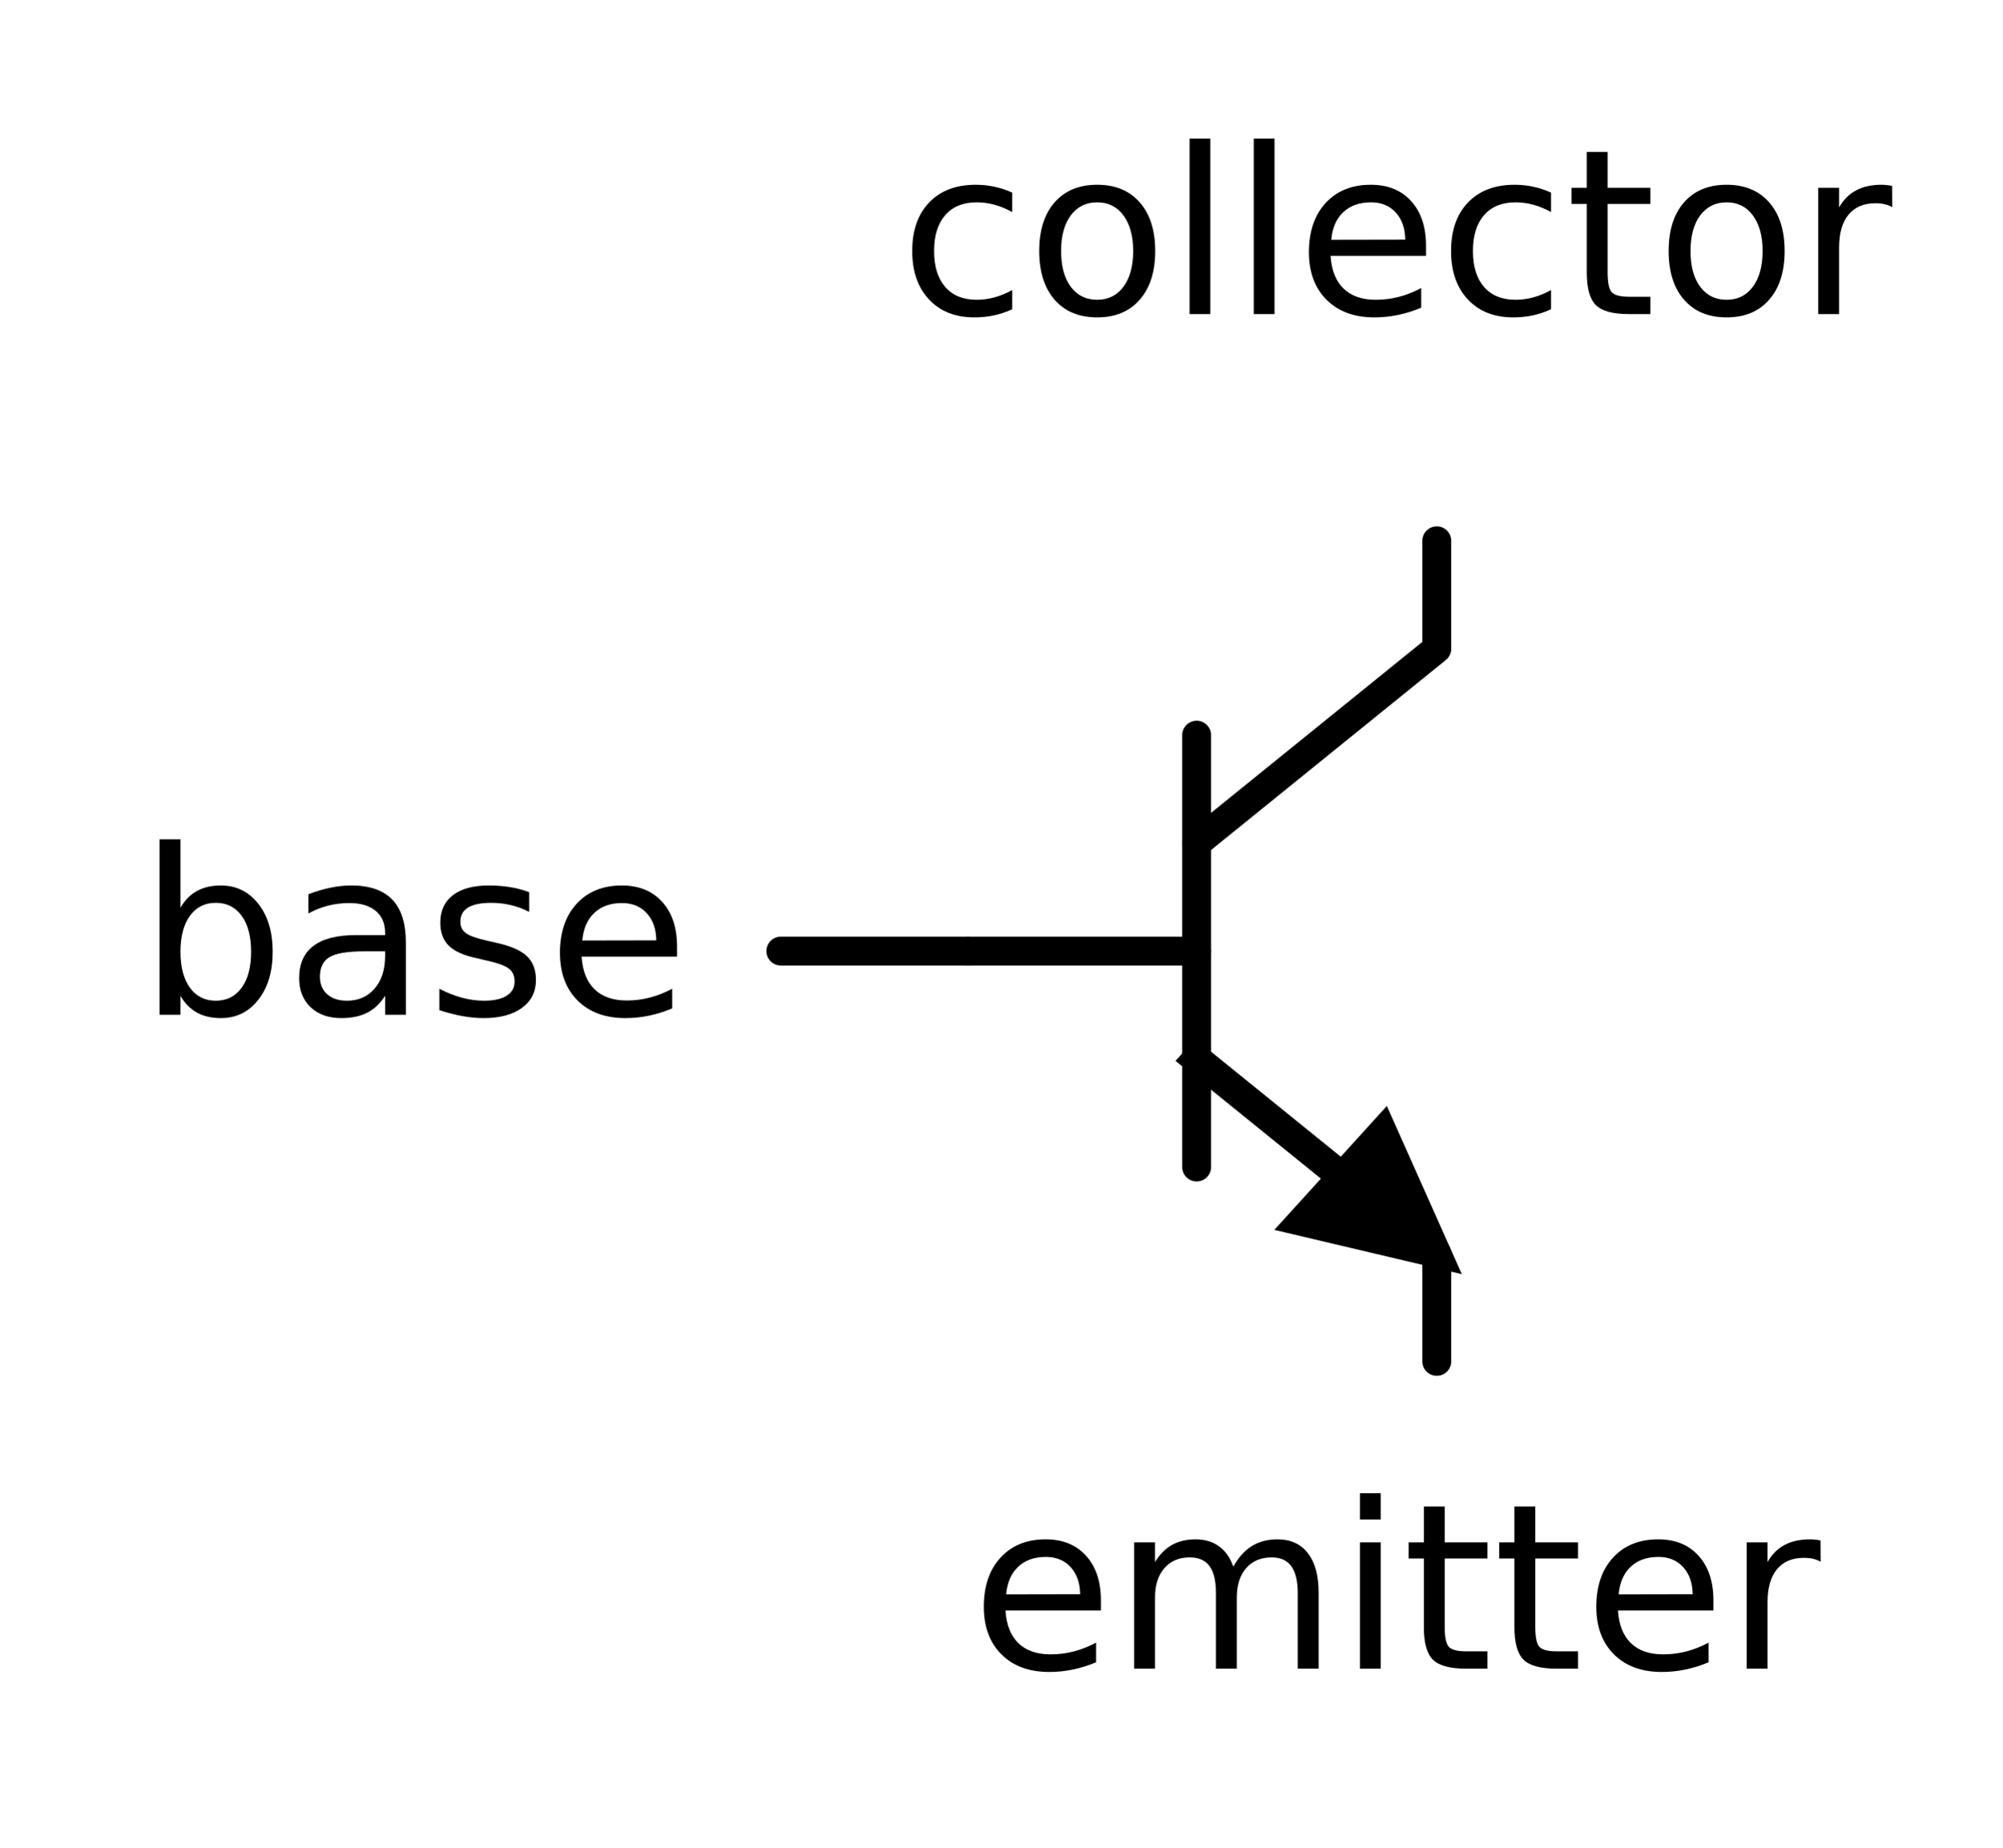
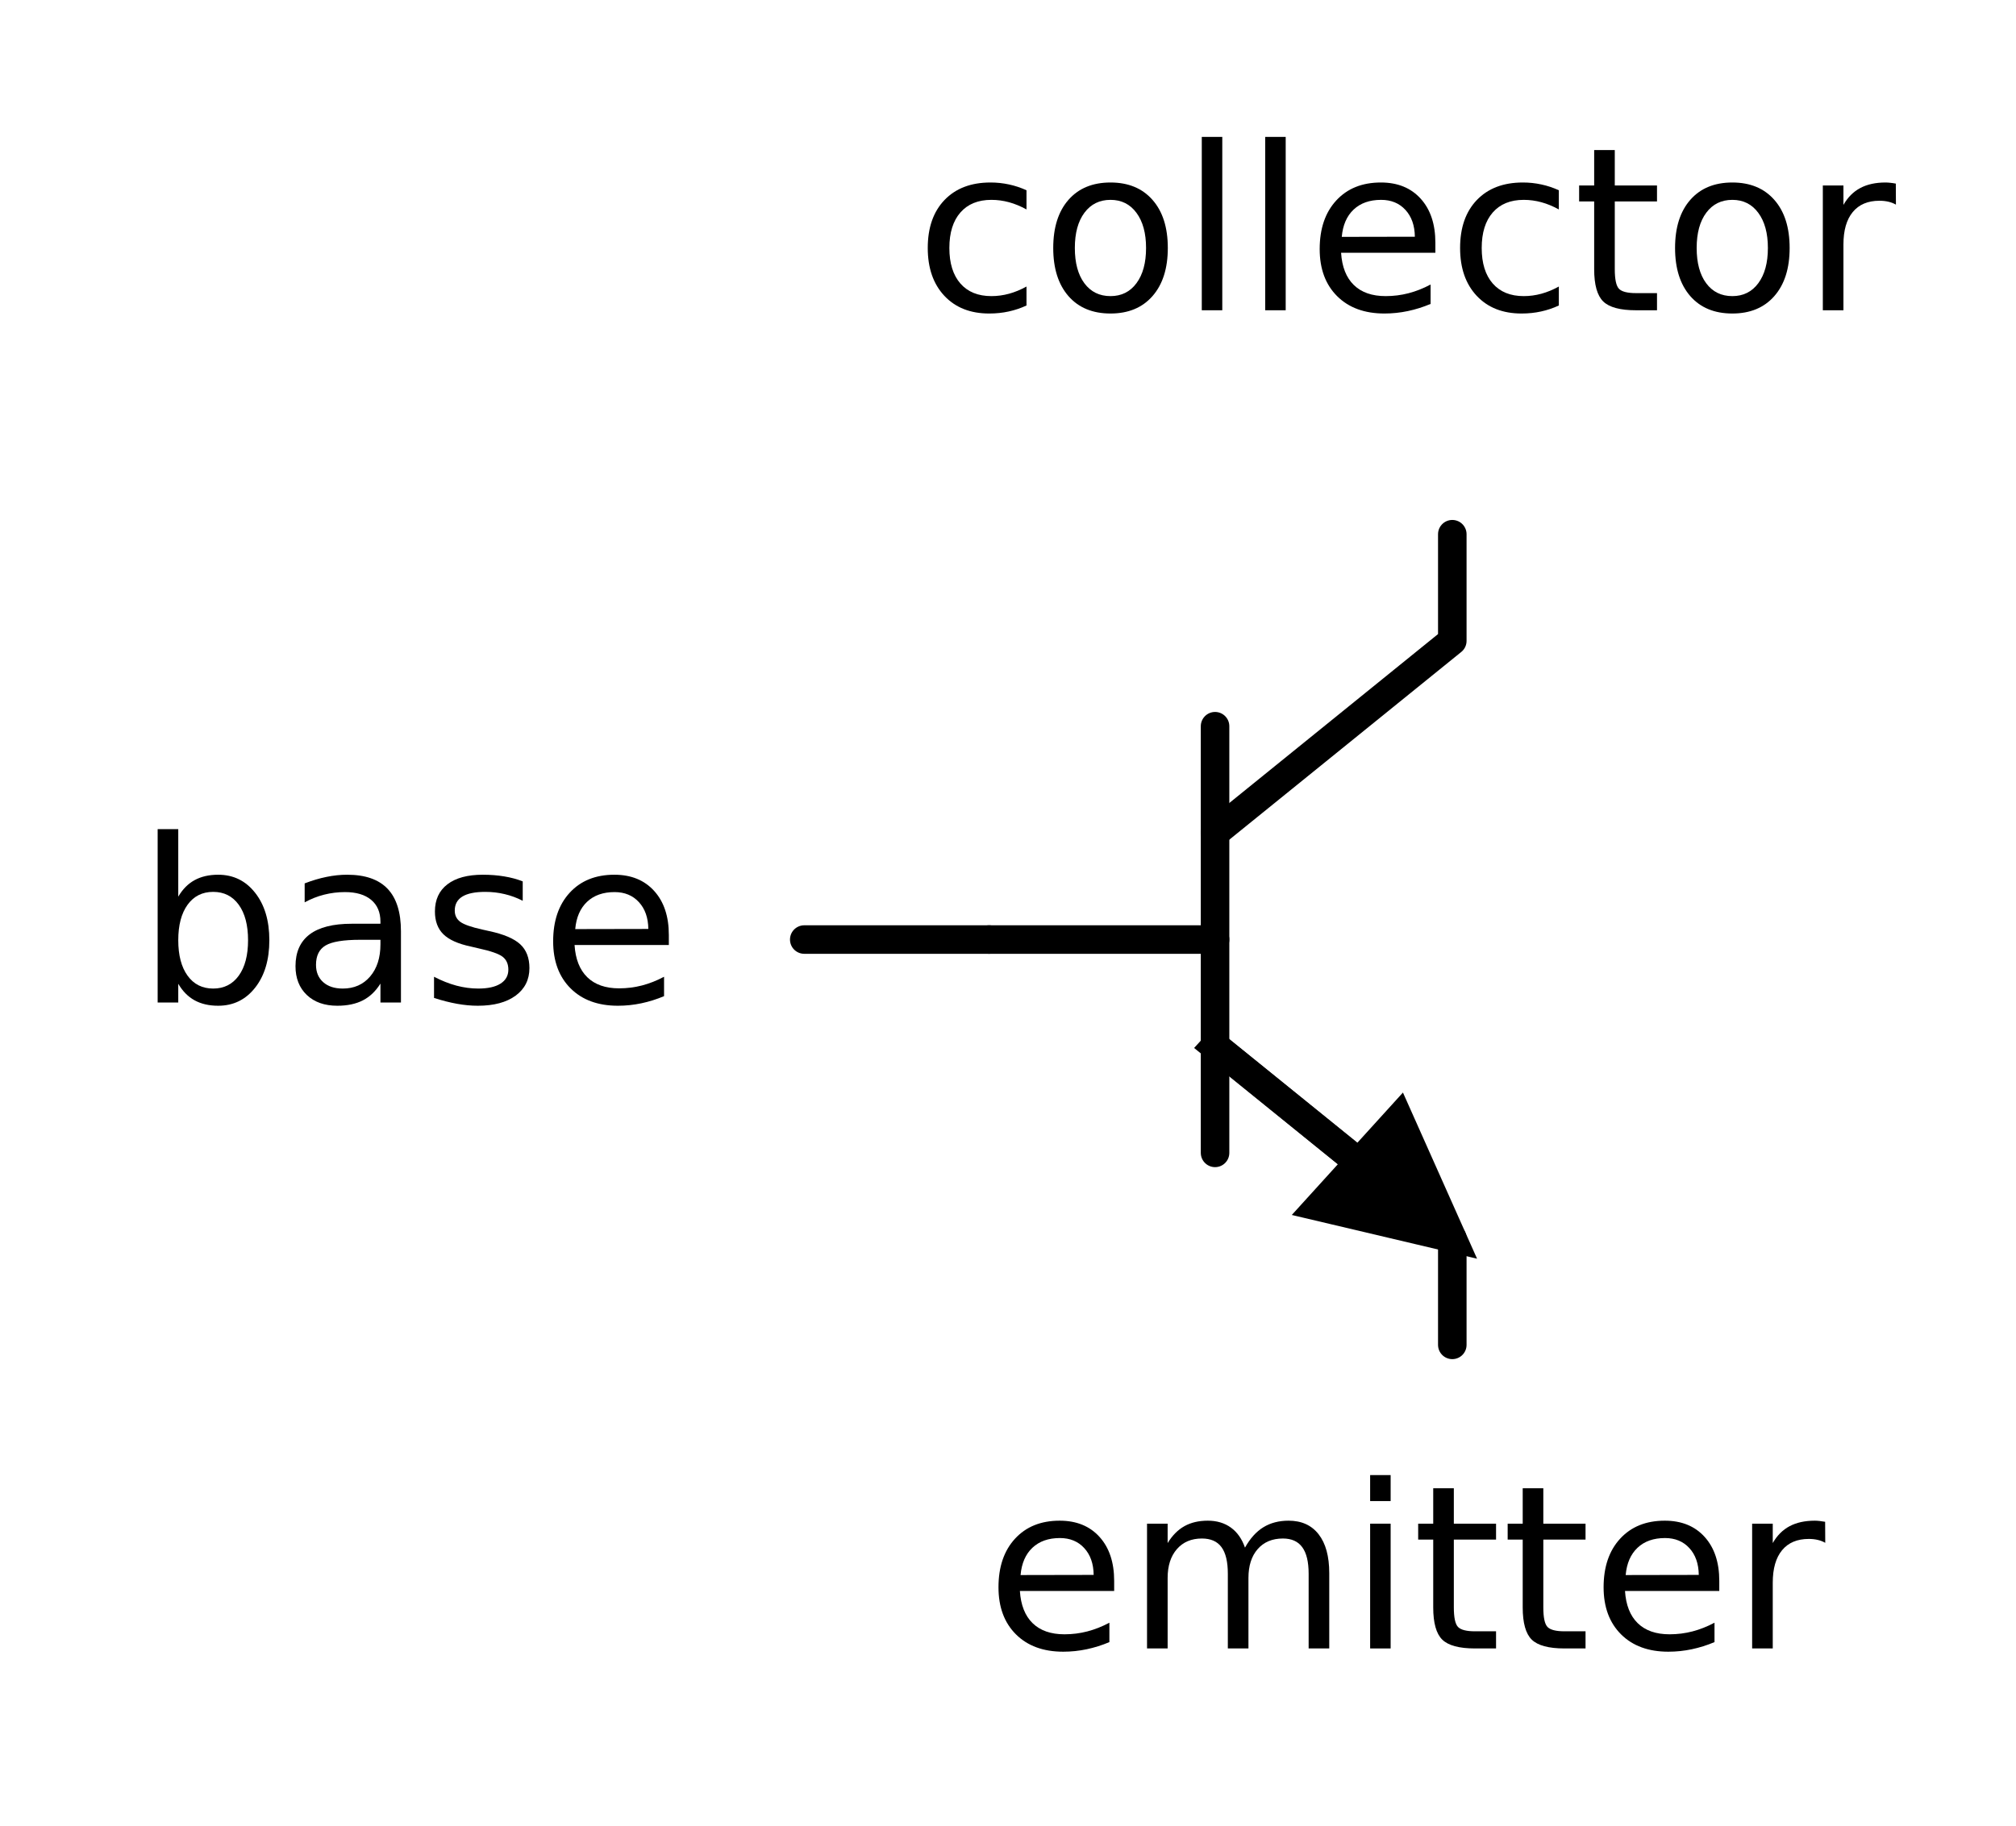
- <svg xmlns="http://www.w3.org/2000/svg" xmlns:xlink="http://www.w3.org/1999/xlink" height="96pt" version="1.1" viewBox="0 0 104 96" width="104pt">
+ <svg xmlns="http://www.w3.org/2000/svg" xmlns:xlink="http://www.w3.org/1999/xlink" height="96pt" version="1.1" viewBox="0 0 106 96" width="106pt">
  <defs>
    <style type="text/css">
- *{stroke-linecap:butt;stroke-linejoin:round;}
+ *{stroke-linecap:butt;stroke-linejoin:round;stroke-miterlimit:100000;}
  </style>
  </defs>
  <g id="figure_1">
    <g id="patch_1">
-       <path d=" M-7.10543e-15 96.394 L104.829 96.394 L104.829 1.42109e-14 L-7.10543e-15 1.42109e-14 L-7.10543e-15 96.394" style="fill:none;" />
+       <path d="M 0 96.394  L 106.889 96.394  L 106.889 0  L 0 0  z " style="fill:none;" />
    </g>
    <g id="axes_1">
      <g id="patch_2">
-         <path clip-path="url(#p379102a664)" d=" M74.632 65.122 L67.604 63.462 L69.702 61.151 L62.148 55.035 L62.169 55.012 L69.723 61.127 L71.821 58.816 z " style="stroke:#000000;stroke-linejoin:miter;stroke-width:1.5;" />
+         <path clip-path="url(#pf1768d7e80)" d="M 76.361 65.122  L 69.332 63.462  L 71.43 61.151  L 63.876 55.035  L 63.897 55.012  L 71.451 61.127  L 73.549 58.816  z " style="stroke:#000000;stroke-linejoin:miter;stroke-width:1.5;" />
      </g>
      <g id="line2d_1">
-         <path clip-path="url(#p379102a664)" d=" M62.158 55.024 L74.632 65.122 L74.632 70.732" style="fill:none;stroke:#000000;stroke-linecap:round;stroke-width:1.5;" />
+         <path clip-path="url(#pf1768d7e80)" d="M 63.887 55.024  L 76.361 65.122  L 76.361 70.732  " style="fill:none;stroke:#000000;stroke-linecap:round;stroke-width:1.5;" />
      </g>
      <g id="line2d_2">
-         <path clip-path="url(#p379102a664)" d=" M50.278 49.414 L62.158 49.414" style="fill:none;stroke:#000000;stroke-linecap:round;stroke-width:1.5;" />
+         <path clip-path="url(#pf1768d7e80)" d="M 52.007 49.414  L 63.887 49.414  " style="fill:none;stroke:#000000;stroke-linecap:round;stroke-width:1.5;" />
      </g>
      <g id="line2d_3">
-         <path clip-path="url(#p379102a664)" d=" M62.158 38.194 L62.158 60.634" style="fill:none;stroke:#000000;stroke-linecap:round;stroke-width:1.5;" />
+         <path clip-path="url(#pf1768d7e80)" d="M 63.887 38.194  L 63.887 60.634  " style="fill:none;stroke:#000000;stroke-linecap:round;stroke-width:1.5;" />
      </g>
      <g id="line2d_4">
-         <path clip-path="url(#p379102a664)" d=" M62.158 43.804 L74.632 33.706 L74.632 28.096" style="fill:none;stroke:#000000;stroke-linecap:round;stroke-width:1.5;" />
+         <path clip-path="url(#pf1768d7e80)" d="M 63.887 43.804  L 76.361 33.706  L 76.361 28.096  " style="fill:none;stroke:#000000;stroke-linecap:round;stroke-width:1.5;" />
      </g>
      <g id="line2d_5">
-         <path clip-path="url(#p379102a664)" d=" M50.278 49.414 L45.418 49.414 L40.558 49.414" style="fill:none;stroke:#000000;stroke-linecap:round;stroke-width:1.5;" />
+         <path clip-path="url(#pf1768d7e80)" d="M 52.007 49.414  L 47.147 49.414  L 42.287 49.414  " style="fill:none;stroke:#000000;stroke-linecap:round;stroke-width:1.5;" />
      </g>
      <g id="text_1">
        <defs>
-           <path d=" M52 44.188 Q55.375 50.25 60.062 53.125 Q64.75 56 71.094 56 Q79.641 56 84.281 50.016 Q88.922 44.047 88.922 33.016 L88.922 0 L79.891 0 L79.891 32.719 Q79.891 40.578 77.094 44.375 Q74.312 48.188 68.609 48.188 Q61.625 48.188 57.562 43.547 Q53.516 38.922 53.516 30.906 L53.516 0 L44.484 0 L44.484 32.719 Q44.484 40.625 41.703 44.406 Q38.922 48.188 33.109 48.188 Q26.219 48.188 22.156 43.531 Q18.109 38.875 18.109 30.906 L18.109 0 L9.078 0 L9.078 54.688 L18.109 54.688 L18.109 46.188 Q21.188 51.219 25.484 53.609 Q29.781 56 35.688 56 Q41.656 56 45.828 52.969 Q50 49.953 52 44.188" id="BitstreamVeraSans-Roman-6d" />
-           <path d=" M41.109 46.297 Q39.594 47.172 37.812 47.578 Q36.031 48 33.891 48 Q26.266 48 22.188 43.047 Q18.109 38.094 18.109 28.812 L18.109 0 L9.078 0 L9.078 54.688 L18.109 54.688 L18.109 46.188 Q20.953 51.172 25.484 53.578 Q30.031 56 36.531 56 Q37.453 56 38.578 55.875 Q39.703 55.766 41.062 55.516 z " id="BitstreamVeraSans-Roman-72" />
-           <path d=" M9.422 54.688 L18.406 54.688 L18.406 0 L9.422 0 z  M9.422 75.984 L18.406 75.984 L18.406 64.594 L9.422 64.594 z " id="BitstreamVeraSans-Roman-69" />
-           <path d=" M18.312 70.219 L18.312 54.688 L36.812 54.688 L36.812 47.703 L18.312 47.703 L18.312 18.016 Q18.312 11.328 20.141 9.422 Q21.969 7.516 27.594 7.516 L36.812 7.516 L36.812 0 L27.594 0 Q17.188 0 13.234 3.875 Q9.281 7.766 9.281 18.016 L9.281 47.703 L2.688 47.703 L2.688 54.688 L9.281 54.688 L9.281 70.219 z " id="BitstreamVeraSans-Roman-74" />
-           <path d=" M56.203 29.594 L56.203 25.203 L14.891 25.203 Q15.484 15.922 20.484 11.062 Q25.484 6.203 34.422 6.203 Q39.594 6.203 44.453 7.469 Q49.312 8.734 54.109 11.281 L54.109 2.781 Q49.266 0.734 44.188 -0.344 Q39.109 -1.422 33.891 -1.422 Q20.797 -1.422 13.156 6.188 Q5.516 13.812 5.516 26.812 Q5.516 40.234 12.766 48.109 Q20.016 56 32.328 56 Q43.359 56 49.781 48.891 Q56.203 41.797 56.203 29.594 M47.219 32.234 Q47.125 39.594 43.094 43.984 Q39.062 48.391 32.422 48.391 Q24.906 48.391 20.391 44.141 Q15.875 39.891 15.188 32.172 z " id="BitstreamVeraSans-Roman-65" />
+           <path d="M 52 44.188  Q 55.375 50.25 60.062 53.125  Q 64.75 56 71.094 56  Q 79.641 56 84.281 50.016  Q 88.922 44.047 88.922 33.016  L 88.922 0  L 79.891 0  L 79.891 32.719  Q 79.891 40.578 77.094 44.375  Q 74.312 48.188 68.609 48.188  Q 61.625 48.188 57.562 43.547  Q 53.516 38.922 53.516 30.906  L 53.516 0  L 44.484 0  L 44.484 32.719  Q 44.484 40.625 41.703 44.406  Q 38.922 48.188 33.109 48.188  Q 26.219 48.188 22.156 43.531  Q 18.109 38.875 18.109 30.906  L 18.109 0  L 9.078 0  L 9.078 54.688  L 18.109 54.688  L 18.109 46.188  Q 21.188 51.219 25.484 53.609  Q 29.781 56 35.688 56  Q 41.656 56 45.828 52.969  Q 50 49.953 52 44.188  " id="BitstreamVeraSans-Roman-6d" />
+           <path d="M 41.109 46.297  Q 39.594 47.172 37.812 47.578  Q 36.031 48 33.891 48  Q 26.266 48 22.188 43.047  Q 18.109 38.094 18.109 28.812  L 18.109 0  L 9.078 0  L 9.078 54.688  L 18.109 54.688  L 18.109 46.188  Q 20.953 51.172 25.484 53.578  Q 30.031 56 36.531 56  Q 37.453 56 38.578 55.875  Q 39.703 55.766 41.062 55.516  z " id="BitstreamVeraSans-Roman-72" />
+           <path d="M 18.312 70.219  L 18.312 54.688  L 36.812 54.688  L 36.812 47.703  L 18.312 47.703  L 18.312 18.016  Q 18.312 11.328 20.141 9.422  Q 21.969 7.516 27.594 7.516  L 36.812 7.516  L 36.812 0  L 27.594 0  Q 17.188 0 13.234 3.875  Q 9.281 7.766 9.281 18.016  L 9.281 47.703  L 2.688 47.703  L 2.688 54.688  L 9.281 54.688  L 9.281 70.219  z " id="BitstreamVeraSans-Roman-74" />
+           <path d="M 56.203 29.594  L 56.203 25.203  L 14.891 25.203  Q 15.484 15.922 20.484 11.062  Q 25.484 6.203 34.422 6.203  Q 39.594 6.203 44.453 7.469  Q 49.312 8.734 54.109 11.281  L 54.109 2.781  Q 49.266 0.734 44.188 -0.344  Q 39.109 -1.422 33.891 -1.422  Q 20.797 -1.422 13.156 6.188  Q 5.516 13.812 5.516 26.812  Q 5.516 40.234 12.766 48.109  Q 20.016 56 32.328 56  Q 43.359 56 49.781 48.891  Q 56.203 41.797 56.203 29.594  M 47.219 32.234  Q 47.125 39.594 43.094 43.984  Q 39.062 48.391 32.422 48.391  Q 24.906 48.391 20.391 44.141  Q 15.875 39.891 15.188 32.172  z " id="BitstreamVeraSans-Roman-65" />
+           <path d="M 9.422 54.688  L 18.406 54.688  L 18.406 0  L 9.422 0  z M 9.422 75.984  L 18.406 75.984  L 18.406 64.594  L 9.422 64.594  z " id="BitstreamVeraSans-Roman-69" />
        </defs>
-         <g transform="translate(50.44013 86.69813)scale(0.12 -0.12)">
+         <g transform="translate(51.83794 86.69813)scale(0.12 -0.12)">
          <use xlink:href="#BitstreamVeraSans-Roman-65" />
          <use x="61.523" xlink:href="#BitstreamVeraSans-Roman-6d" />
          <use x="158.936" xlink:href="#BitstreamVeraSans-Roman-69" />
          <use x="186.719" xlink:href="#BitstreamVeraSans-Roman-74" />
          <use x="225.928" xlink:href="#BitstreamVeraSans-Roman-74" />
          <use x="265.137" xlink:href="#BitstreamVeraSans-Roman-65" />
          <use x="326.66" xlink:href="#BitstreamVeraSans-Roman-72" />
        </g>
      </g>
      <g id="text_2">
        <defs>
-           <path d=" M48.781 52.594 L48.781 44.188 Q44.969 46.297 41.141 47.344 Q37.312 48.391 33.406 48.391 Q24.656 48.391 19.812 42.844 Q14.984 37.312 14.984 27.297 Q14.984 17.281 19.812 11.734 Q24.656 6.203 33.406 6.203 Q37.312 6.203 41.141 7.25 Q44.969 8.297 48.781 10.406 L48.781 2.094 Q45.016 0.344 40.984 -0.531 Q36.969 -1.422 32.422 -1.422 Q20.062 -1.422 12.781 6.344 Q5.516 14.109 5.516 27.297 Q5.516 40.672 12.859 48.328 Q20.219 56 33.016 56 Q37.156 56 41.109 55.141 Q45.062 54.297 48.781 52.594" id="BitstreamVeraSans-Roman-63" />
-           <path d=" M30.609 48.391 Q23.391 48.391 19.188 42.75 Q14.984 37.109 14.984 27.297 Q14.984 17.484 19.156 11.844 Q23.344 6.203 30.609 6.203 Q37.797 6.203 41.984 11.859 Q46.188 17.531 46.188 27.297 Q46.188 37.016 41.984 42.703 Q37.797 48.391 30.609 48.391 M30.609 56 Q42.328 56 49.016 48.375 Q55.719 40.766 55.719 27.297 Q55.719 13.875 49.016 6.219 Q42.328 -1.422 30.609 -1.422 Q18.844 -1.422 12.172 6.219 Q5.516 13.875 5.516 27.297 Q5.516 40.766 12.172 48.375 Q18.844 56 30.609 56" id="BitstreamVeraSans-Roman-6f" />
-           <path d=" M9.422 75.984 L18.406 75.984 L18.406 0 L9.422 0 z " id="BitstreamVeraSans-Roman-6c" />
+           <path d="M 30.609 48.391  Q 23.391 48.391 19.188 42.75  Q 14.984 37.109 14.984 27.297  Q 14.984 17.484 19.156 11.844  Q 23.344 6.203 30.609 6.203  Q 37.797 6.203 41.984 11.859  Q 46.188 17.531 46.188 27.297  Q 46.188 37.016 41.984 42.703  Q 37.797 48.391 30.609 48.391  M 30.609 56  Q 42.328 56 49.016 48.375  Q 55.719 40.766 55.719 27.297  Q 55.719 13.875 49.016 6.219  Q 42.328 -1.422 30.609 -1.422  Q 18.844 -1.422 12.172 6.219  Q 5.516 13.875 5.516 27.297  Q 5.516 40.766 12.172 48.375  Q 18.844 56 30.609 56  " id="BitstreamVeraSans-Roman-6f" />
+           <path d="M 48.781 52.594  L 48.781 44.188  Q 44.969 46.297 41.141 47.344  Q 37.312 48.391 33.406 48.391  Q 24.656 48.391 19.812 42.844  Q 14.984 37.312 14.984 27.297  Q 14.984 17.281 19.812 11.734  Q 24.656 6.203 33.406 6.203  Q 37.312 6.203 41.141 7.25  Q 44.969 8.297 48.781 10.406  L 48.781 2.094  Q 45.016 0.344 40.984 -0.531  Q 36.969 -1.422 32.422 -1.422  Q 20.062 -1.422 12.781 6.344  Q 5.516 14.109 5.516 27.297  Q 5.516 40.672 12.859 48.328  Q 20.219 56 33.016 56  Q 37.156 56 41.109 55.141  Q 45.062 54.297 48.781 52.594  " id="BitstreamVeraSans-Roman-63" />
+           <path d="M 9.422 75.984  L 18.406 75.984  L 18.406 0  L 9.422 0  z " id="BitstreamVeraSans-Roman-6c" />
        </defs>
-         <g transform="translate(46.72106 16.31812)scale(0.12 -0.12)">
+         <g transform="translate(48.11888 16.31812)scale(0.12 -0.12)">
          <use xlink:href="#BitstreamVeraSans-Roman-63" />
          <use x="54.98" xlink:href="#BitstreamVeraSans-Roman-6f" />
          <use x="116.162" xlink:href="#BitstreamVeraSans-Roman-6c" />
          <use x="143.945" xlink:href="#BitstreamVeraSans-Roman-6c" />
          <use x="171.729" xlink:href="#BitstreamVeraSans-Roman-65" />
          <use x="233.252" xlink:href="#BitstreamVeraSans-Roman-63" />
          <use x="288.232" xlink:href="#BitstreamVeraSans-Roman-74" />
          <use x="327.441" xlink:href="#BitstreamVeraSans-Roman-6f" />
          <use x="388.623" xlink:href="#BitstreamVeraSans-Roman-72" />
        </g>
      </g>
      <g id="text_3">
        <defs>
-           <path d=" M44.281 53.078 L44.281 44.578 Q40.484 46.531 36.375 47.5 Q32.281 48.484 27.875 48.484 Q21.188 48.484 17.844 46.438 Q14.5 44.391 14.5 40.281 Q14.5 37.156 16.891 35.375 Q19.281 33.594 26.516 31.984 L29.594 31.297 Q39.156 29.25 43.188 25.516 Q47.219 21.781 47.219 15.094 Q47.219 7.469 41.188 3.016 Q35.156 -1.422 24.609 -1.422 Q20.219 -1.422 15.453 -0.562 Q10.688 0.297 5.422 2 L5.422 11.281 Q10.406 8.688 15.234 7.391 Q20.062 6.109 24.812 6.109 Q31.156 6.109 34.562 8.281 Q37.984 10.453 37.984 14.406 Q37.984 18.062 35.516 20.016 Q33.062 21.969 24.703 23.781 L21.578 24.516 Q13.234 26.266 9.516 29.906 Q5.812 33.547 5.812 39.891 Q5.812 47.609 11.281 51.797 Q16.75 56 26.812 56 Q31.781 56 36.172 55.266 Q40.578 54.547 44.281 53.078" id="BitstreamVeraSans-Roman-73" />
-           <path d=" M48.688 27.297 Q48.688 37.203 44.609 42.844 Q40.531 48.484 33.406 48.484 Q26.266 48.484 22.188 42.844 Q18.109 37.203 18.109 27.297 Q18.109 17.391 22.188 11.75 Q26.266 6.109 33.406 6.109 Q40.531 6.109 44.609 11.75 Q48.688 17.391 48.688 27.297 M18.109 46.391 Q20.953 51.266 25.266 53.625 Q29.594 56 35.594 56 Q45.562 56 51.781 48.094 Q58.016 40.188 58.016 27.297 Q58.016 14.406 51.781 6.484 Q45.562 -1.422 35.594 -1.422 Q29.594 -1.422 25.266 0.953 Q20.953 3.328 18.109 8.203 L18.109 0 L9.078 0 L9.078 75.984 L18.109 75.984 z " id="BitstreamVeraSans-Roman-62" />
-           <path d=" M34.281 27.484 Q23.391 27.484 19.188 25 Q14.984 22.516 14.984 16.5 Q14.984 11.719 18.141 8.906 Q21.297 6.109 26.703 6.109 Q34.188 6.109 38.703 11.406 Q43.219 16.703 43.219 25.484 L43.219 27.484 z  M52.203 31.203 L52.203 0 L43.219 0 L43.219 8.297 Q40.141 3.328 35.547 0.953 Q30.953 -1.422 24.312 -1.422 Q15.922 -1.422 10.953 3.297 Q6 8.016 6 15.922 Q6 25.141 12.172 29.828 Q18.359 34.516 30.609 34.516 L43.219 34.516 L43.219 35.406 Q43.219 41.609 39.141 45 Q35.062 48.391 27.688 48.391 Q23 48.391 18.547 47.266 Q14.109 46.141 10.016 43.891 L10.016 52.203 Q14.938 54.109 19.578 55.047 Q24.219 56 28.609 56 Q40.484 56 46.344 49.844 Q52.203 43.703 52.203 31.203" id="BitstreamVeraSans-Roman-61" />
+           <path d="M 48.688 27.297  Q 48.688 37.203 44.609 42.844  Q 40.531 48.484 33.406 48.484  Q 26.266 48.484 22.188 42.844  Q 18.109 37.203 18.109 27.297  Q 18.109 17.391 22.188 11.75  Q 26.266 6.109 33.406 6.109  Q 40.531 6.109 44.609 11.75  Q 48.688 17.391 48.688 27.297  M 18.109 46.391  Q 20.953 51.266 25.266 53.625  Q 29.594 56 35.594 56  Q 45.562 56 51.781 48.094  Q 58.016 40.188 58.016 27.297  Q 58.016 14.406 51.781 6.484  Q 45.562 -1.422 35.594 -1.422  Q 29.594 -1.422 25.266 0.953  Q 20.953 3.328 18.109 8.203  L 18.109 0  L 9.078 0  L 9.078 75.984  L 18.109 75.984  z " id="BitstreamVeraSans-Roman-62" />
+           <path d="M 34.281 27.484  Q 23.391 27.484 19.188 25  Q 14.984 22.516 14.984 16.5  Q 14.984 11.719 18.141 8.906  Q 21.297 6.109 26.703 6.109  Q 34.188 6.109 38.703 11.406  Q 43.219 16.703 43.219 25.484  L 43.219 27.484  z M 52.203 31.203  L 52.203 0  L 43.219 0  L 43.219 8.297  Q 40.141 3.328 35.547 0.953  Q 30.953 -1.422 24.312 -1.422  Q 15.922 -1.422 10.953 3.297  Q 6 8.016 6 15.922  Q 6 25.141 12.172 29.828  Q 18.359 34.516 30.609 34.516  L 43.219 34.516  L 43.219 35.406  Q 43.219 41.609 39.141 45  Q 35.062 48.391 27.688 48.391  Q 23 48.391 18.547 47.266  Q 14.109 46.141 10.016 43.891  L 10.016 52.203  Q 14.938 54.109 19.578 55.047  Q 24.219 56 28.609 56  Q 40.484 56 46.344 49.844  Q 52.203 43.703 52.203 31.203  " id="BitstreamVeraSans-Roman-61" />
+           <path d="M 44.281 53.078  L 44.281 44.578  Q 40.484 46.531 36.375 47.5  Q 32.281 48.484 27.875 48.484  Q 21.188 48.484 17.844 46.438  Q 14.5 44.391 14.5 40.281  Q 14.5 37.156 16.891 35.375  Q 19.281 33.594 26.516 31.984  L 29.594 31.297  Q 39.156 29.25 43.188 25.516  Q 47.219 21.781 47.219 15.094  Q 47.219 7.469 41.188 3.016  Q 35.156 -1.422 24.609 -1.422  Q 20.219 -1.422 15.453 -0.562  Q 10.688 0.297 5.422 2  L 5.422 11.281  Q 10.406 8.688 15.234 7.391  Q 20.062 6.109 24.812 6.109  Q 31.156 6.109 34.562 8.281  Q 37.984 10.453 37.984 14.406  Q 37.984 18.062 35.516 20.016  Q 33.062 21.969 24.703 23.781  L 21.578 24.516  Q 13.234 26.266 9.516 29.906  Q 5.812 33.547 5.812 39.891  Q 5.812 47.609 11.281 51.797  Q 16.75 56 26.812 56  Q 31.781 56 36.172 55.266  Q 40.578 54.547 44.281 53.078  " id="BitstreamVeraSans-Roman-73" />
        </defs>
        <g transform="translate(7.2 52.725)scale(0.12 -0.12)">
          <use xlink:href="#BitstreamVeraSans-Roman-62" />
          <use x="63.477" xlink:href="#BitstreamVeraSans-Roman-61" />
          <use x="124.756" xlink:href="#BitstreamVeraSans-Roman-73" />
          <use x="176.855" xlink:href="#BitstreamVeraSans-Roman-65" />
        </g>
      </g>
    </g>
  </g>
  <defs>
-     <clipPath id="p379102a664">
-       <rect height="48.756" width="40.554" x="37.318" y="25.036" />
+     <clipPath id="pf1768d7e80">
+       <rect height="48.756" width="40.554" x="39.047" y="25.036" />
    </clipPath>
  </defs>
</svg>
